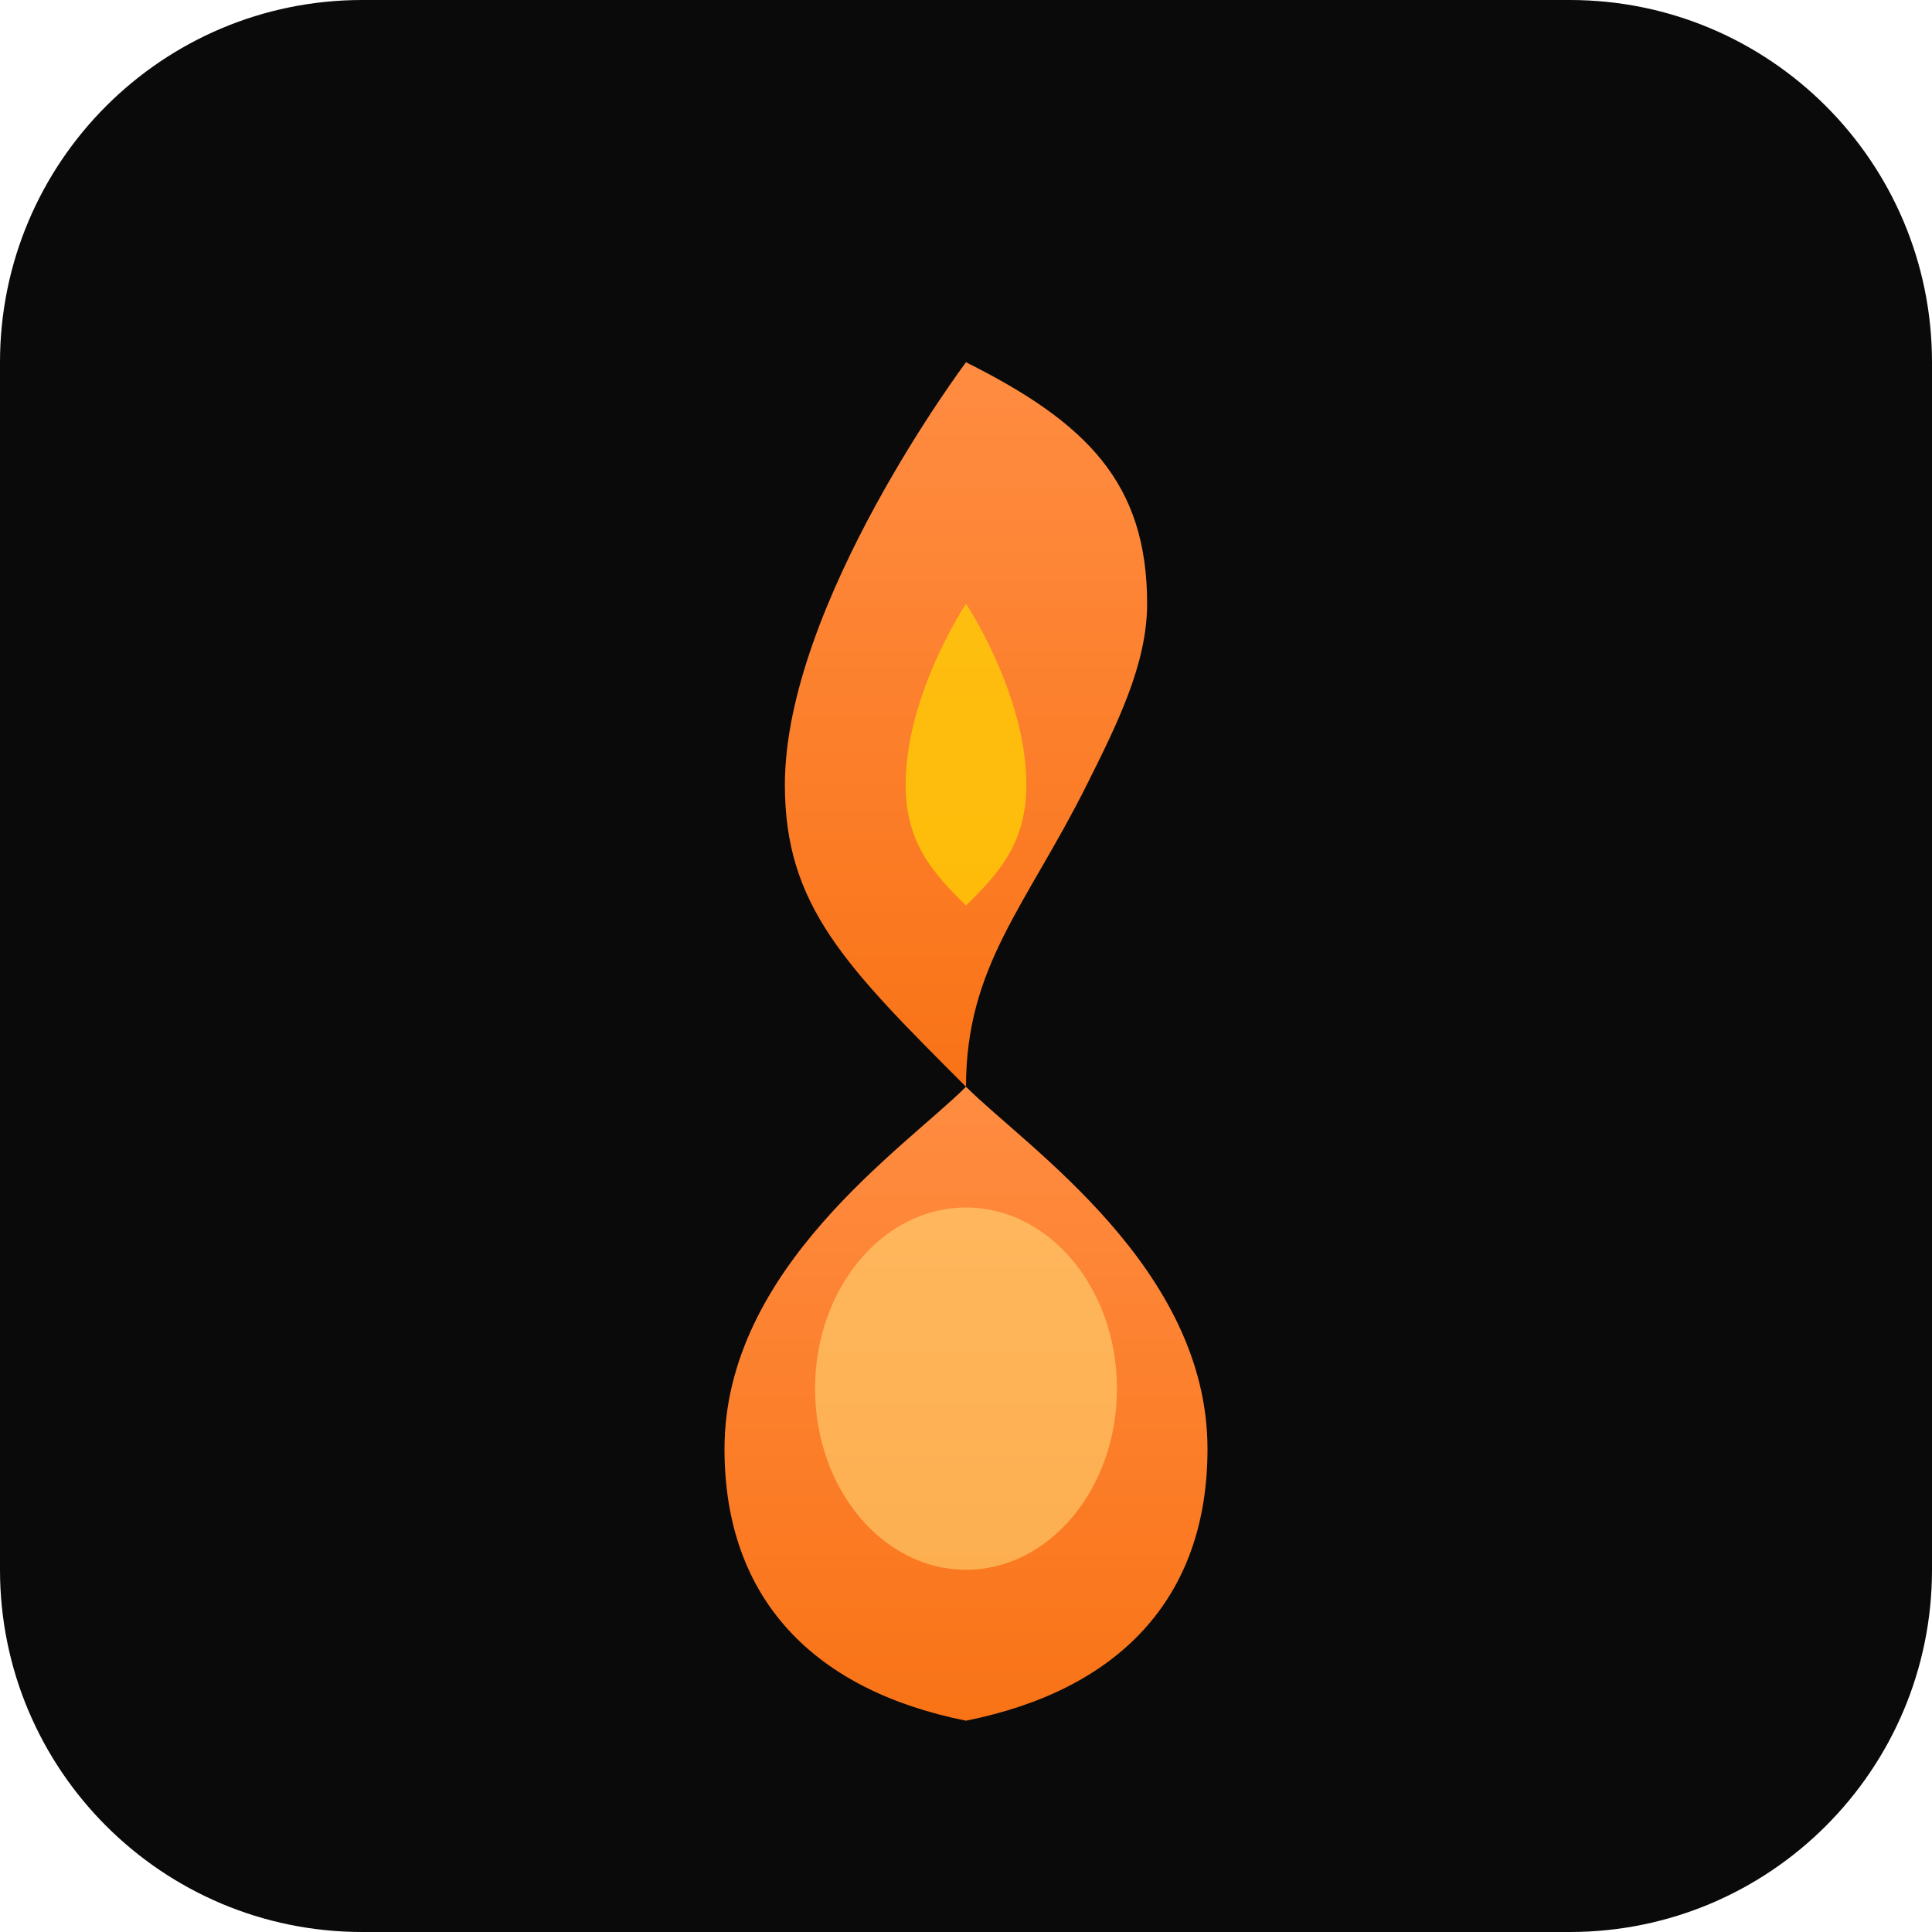
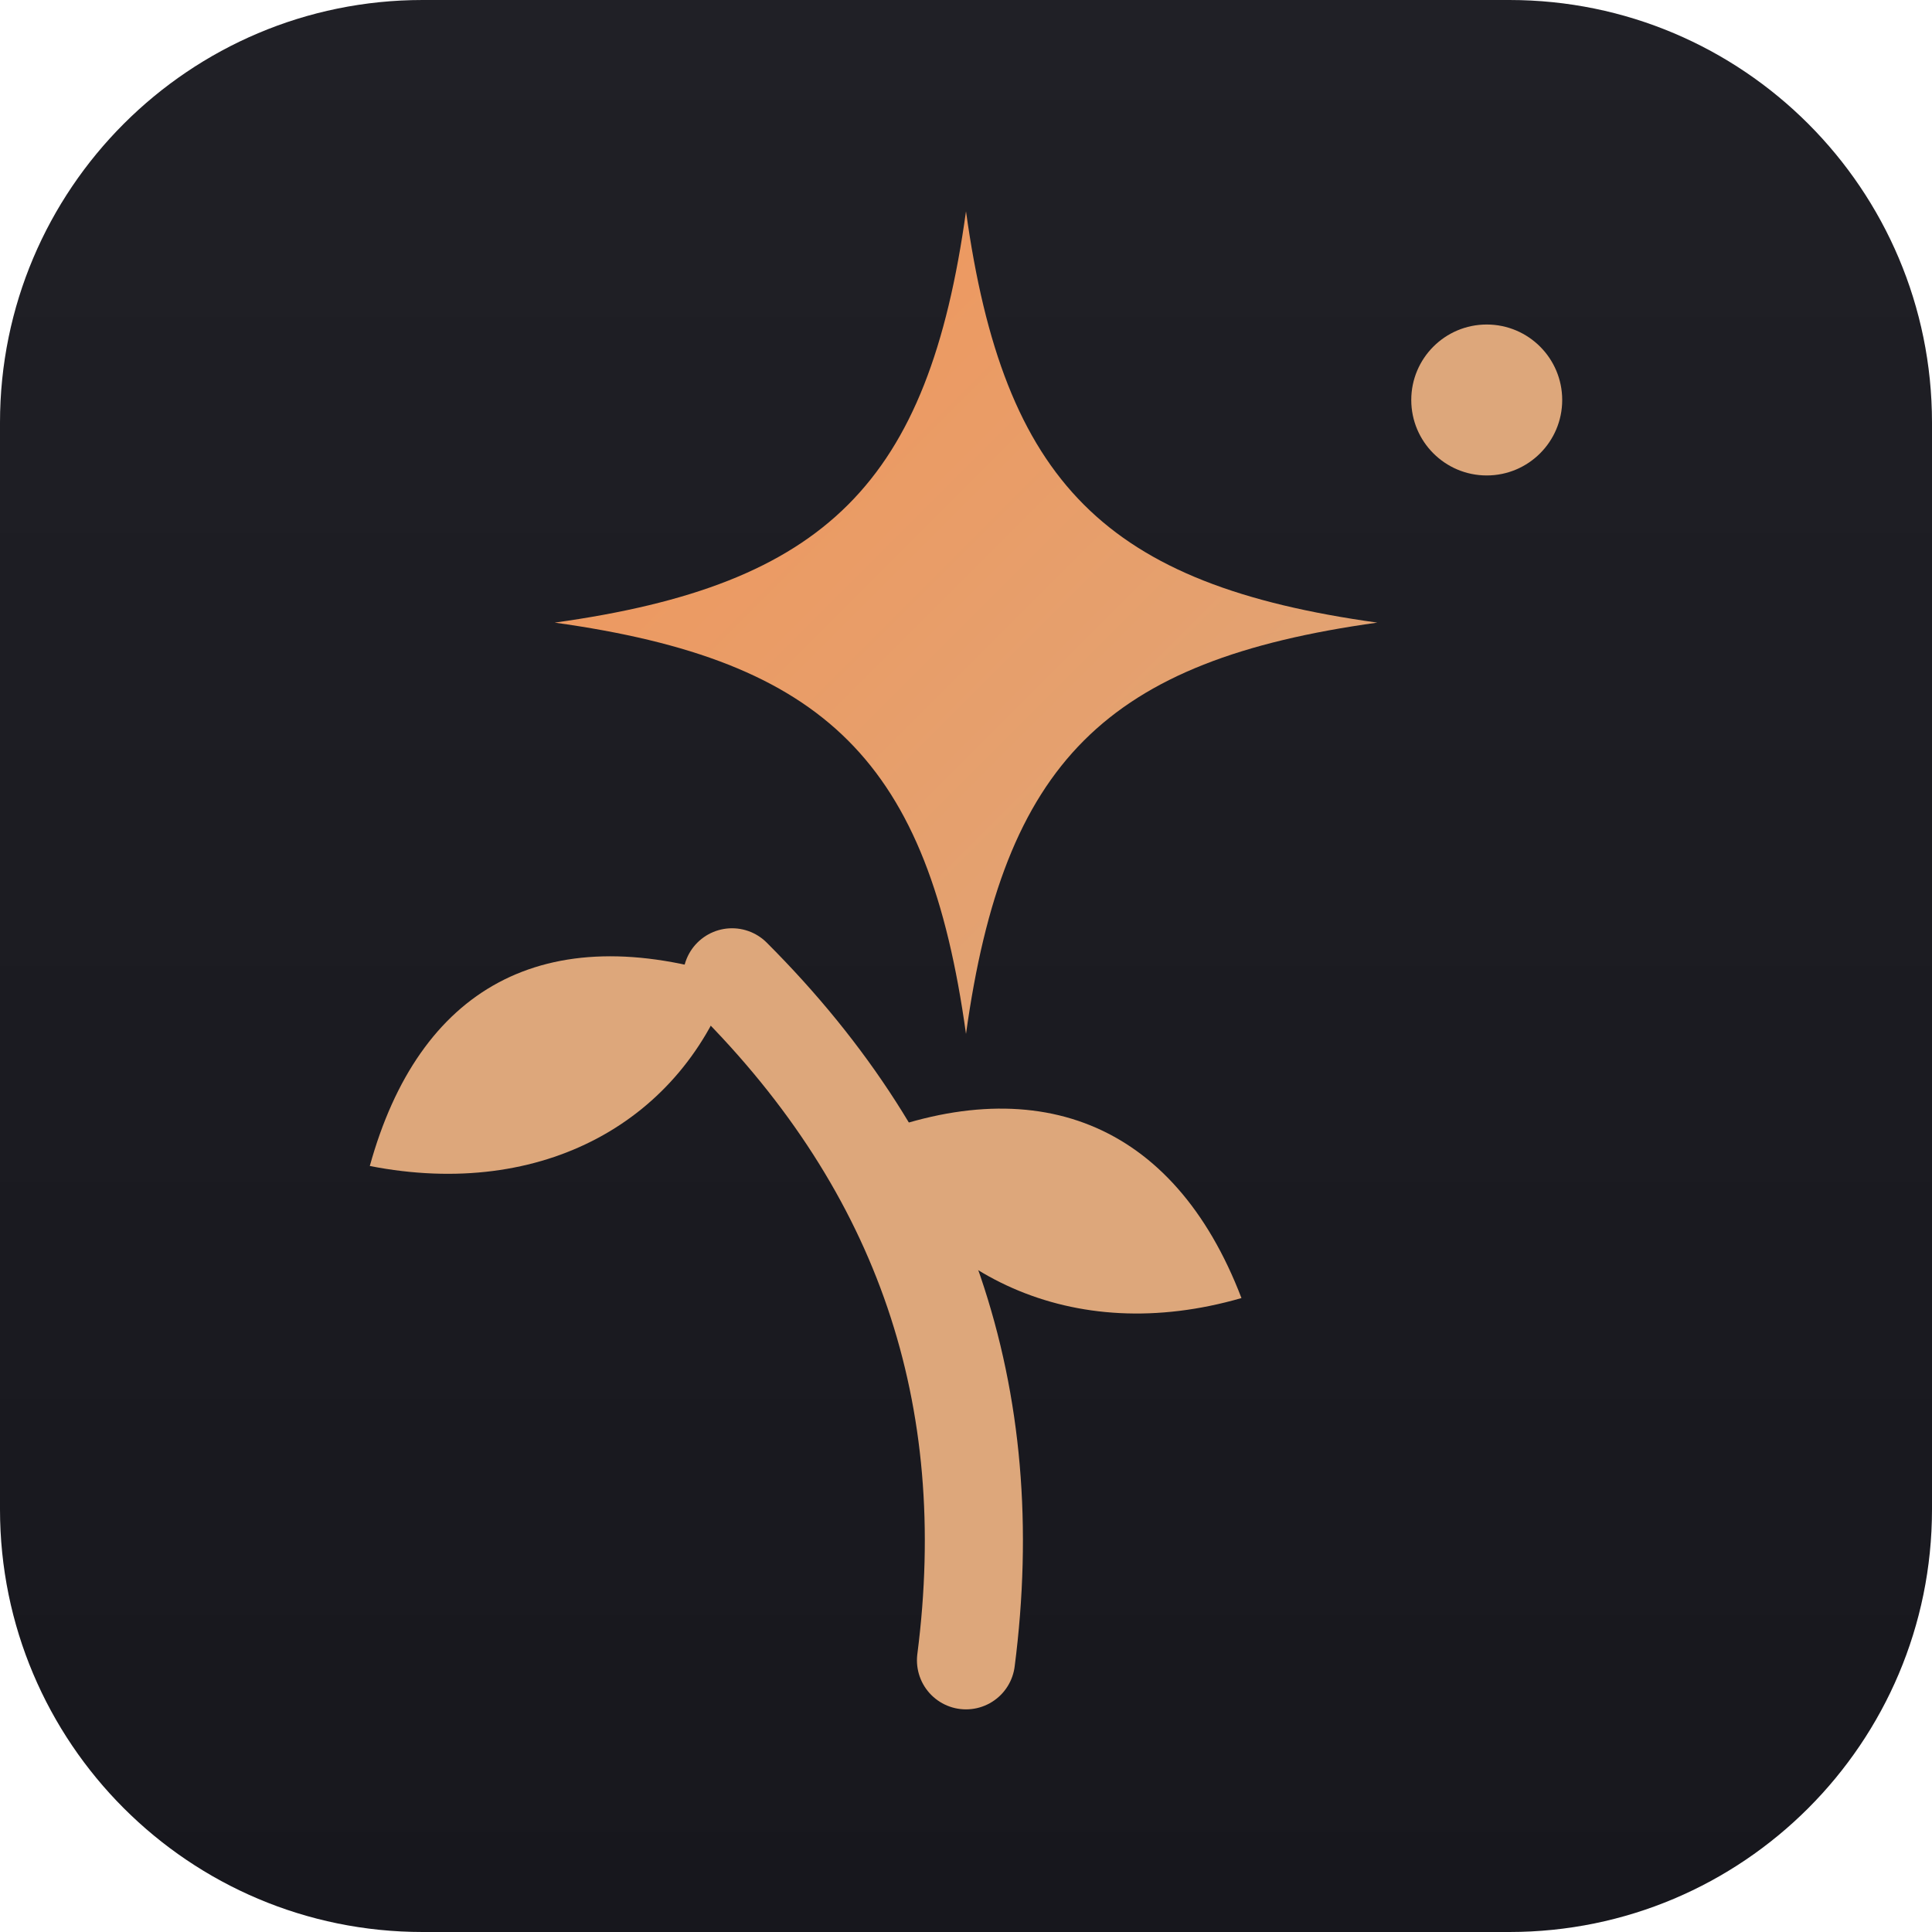
- <svg xmlns="http://www.w3.org/2000/svg" viewBox="0 0 32 32" fill="none">
+ <svg xmlns="http://www.w3.org/2000/svg" viewBox="0 0 512 512">
  <defs>
-     <linearGradient id="flame" x1="0%" y1="0%" x2="0%" y2="100%">
-       <stop offset="0%" style="stop-color:#ff8c42" />
-       <stop offset="100%" style="stop-color:#f97316" />
+     <linearGradient id="bg" x1="0" y1="0" x2="0" y2="1">
+       <stop offset="0" stop-color="#202026" />
+       <stop offset="1" stop-color="#17171D" />
+     </linearGradient>
+     <linearGradient id="sp" x1="0" y1="0" x2="1" y2="1">
+       <stop offset="0" stop-color="#F29559" />
+       <stop offset="1" stop-color="#DDA77B" />
    </linearGradient>
  </defs>
-   <rect width="32" height="32" rx="6" fill="#0a0a0a" />
-   <path d="M 16 6 C 16 6, 13 10, 13 13 C 13 15, 14 16, 16 18 C 16 16, 17 15, 18 13 C 18.5 12, 19 11, 19 10 C 19 8, 18 7, 16 6 Z" fill="url(#flame)" />
-   <path d="M 16 18 C 15 19, 12 21, 12 24 C 12 26.5, 13.5 28, 16 28.5 C 18.5 28, 20 26.5, 20 24 C 20 21, 17 19, 16 18 Z" fill="url(#flame)" />
-   <path d="M 16 10 C 16 10, 15 11.5, 15 13 C 15 14, 15.5 14.5, 16 15 C 16.5 14.5, 17 14, 17 13 C 17 11.5, 16 10, 16 10 Z" fill="#ffd700" opacity="0.7" />
-   <ellipse cx="16" cy="23" rx="2.5" ry="3" fill="#ffe680" opacity="0.5" />
+   <rect width="512" height="512" rx="112" fill="url(#bg)" />
+   <path d="M256 440c9-70-11-130-62-181" fill="none" stroke="#DDA77B" stroke-width="26" stroke-linecap="round" />
+   <path d="M194 259c-50-16-83 3-96 50 46 9 83-12 96-50Z" fill="#DDA77B" />
+   <path d="M228 302c46-19 83-5 101 42-45 13-83-6-101-42Z" fill="#DDA77B" />
+   <path d="M256 56c10 72 37 99 109 109-72 10-99 37-109 109-10-72-37-99-109-109 72-10 99-37 109-109Z" fill="url(#sp)" />
+   <circle cx="394" cy="106" r="20" fill="#DDA77B" />
</svg>
